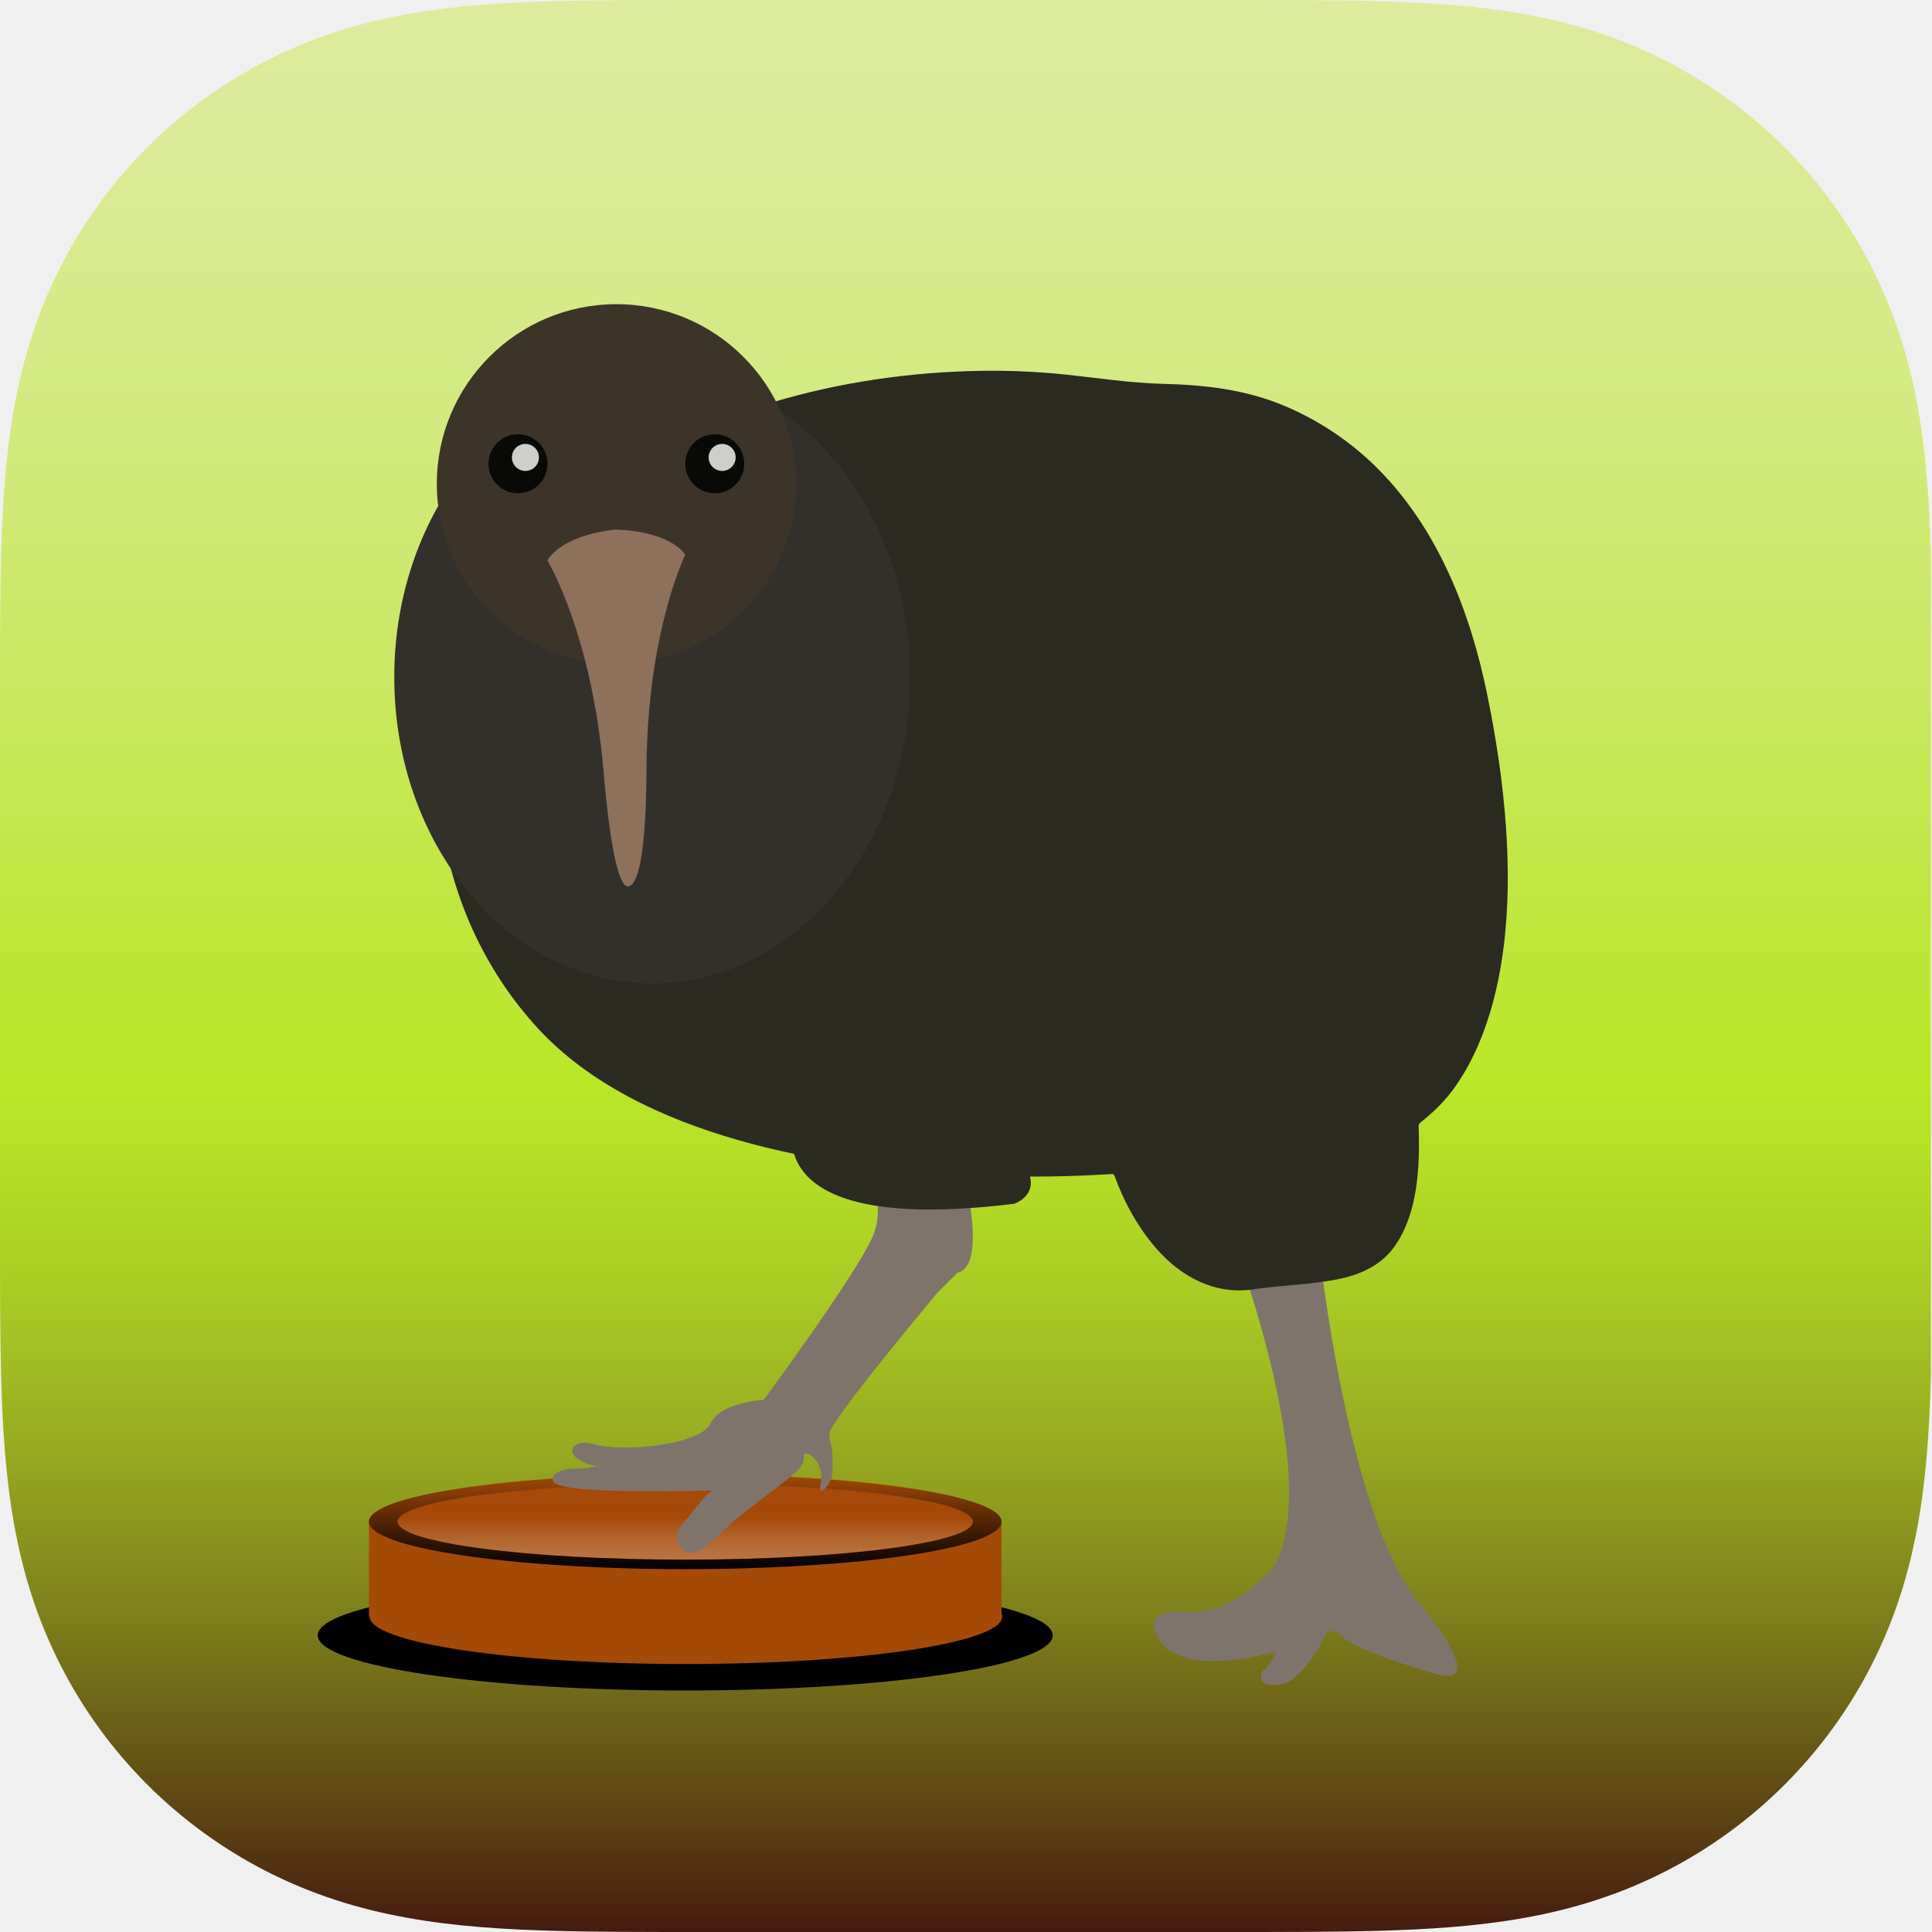
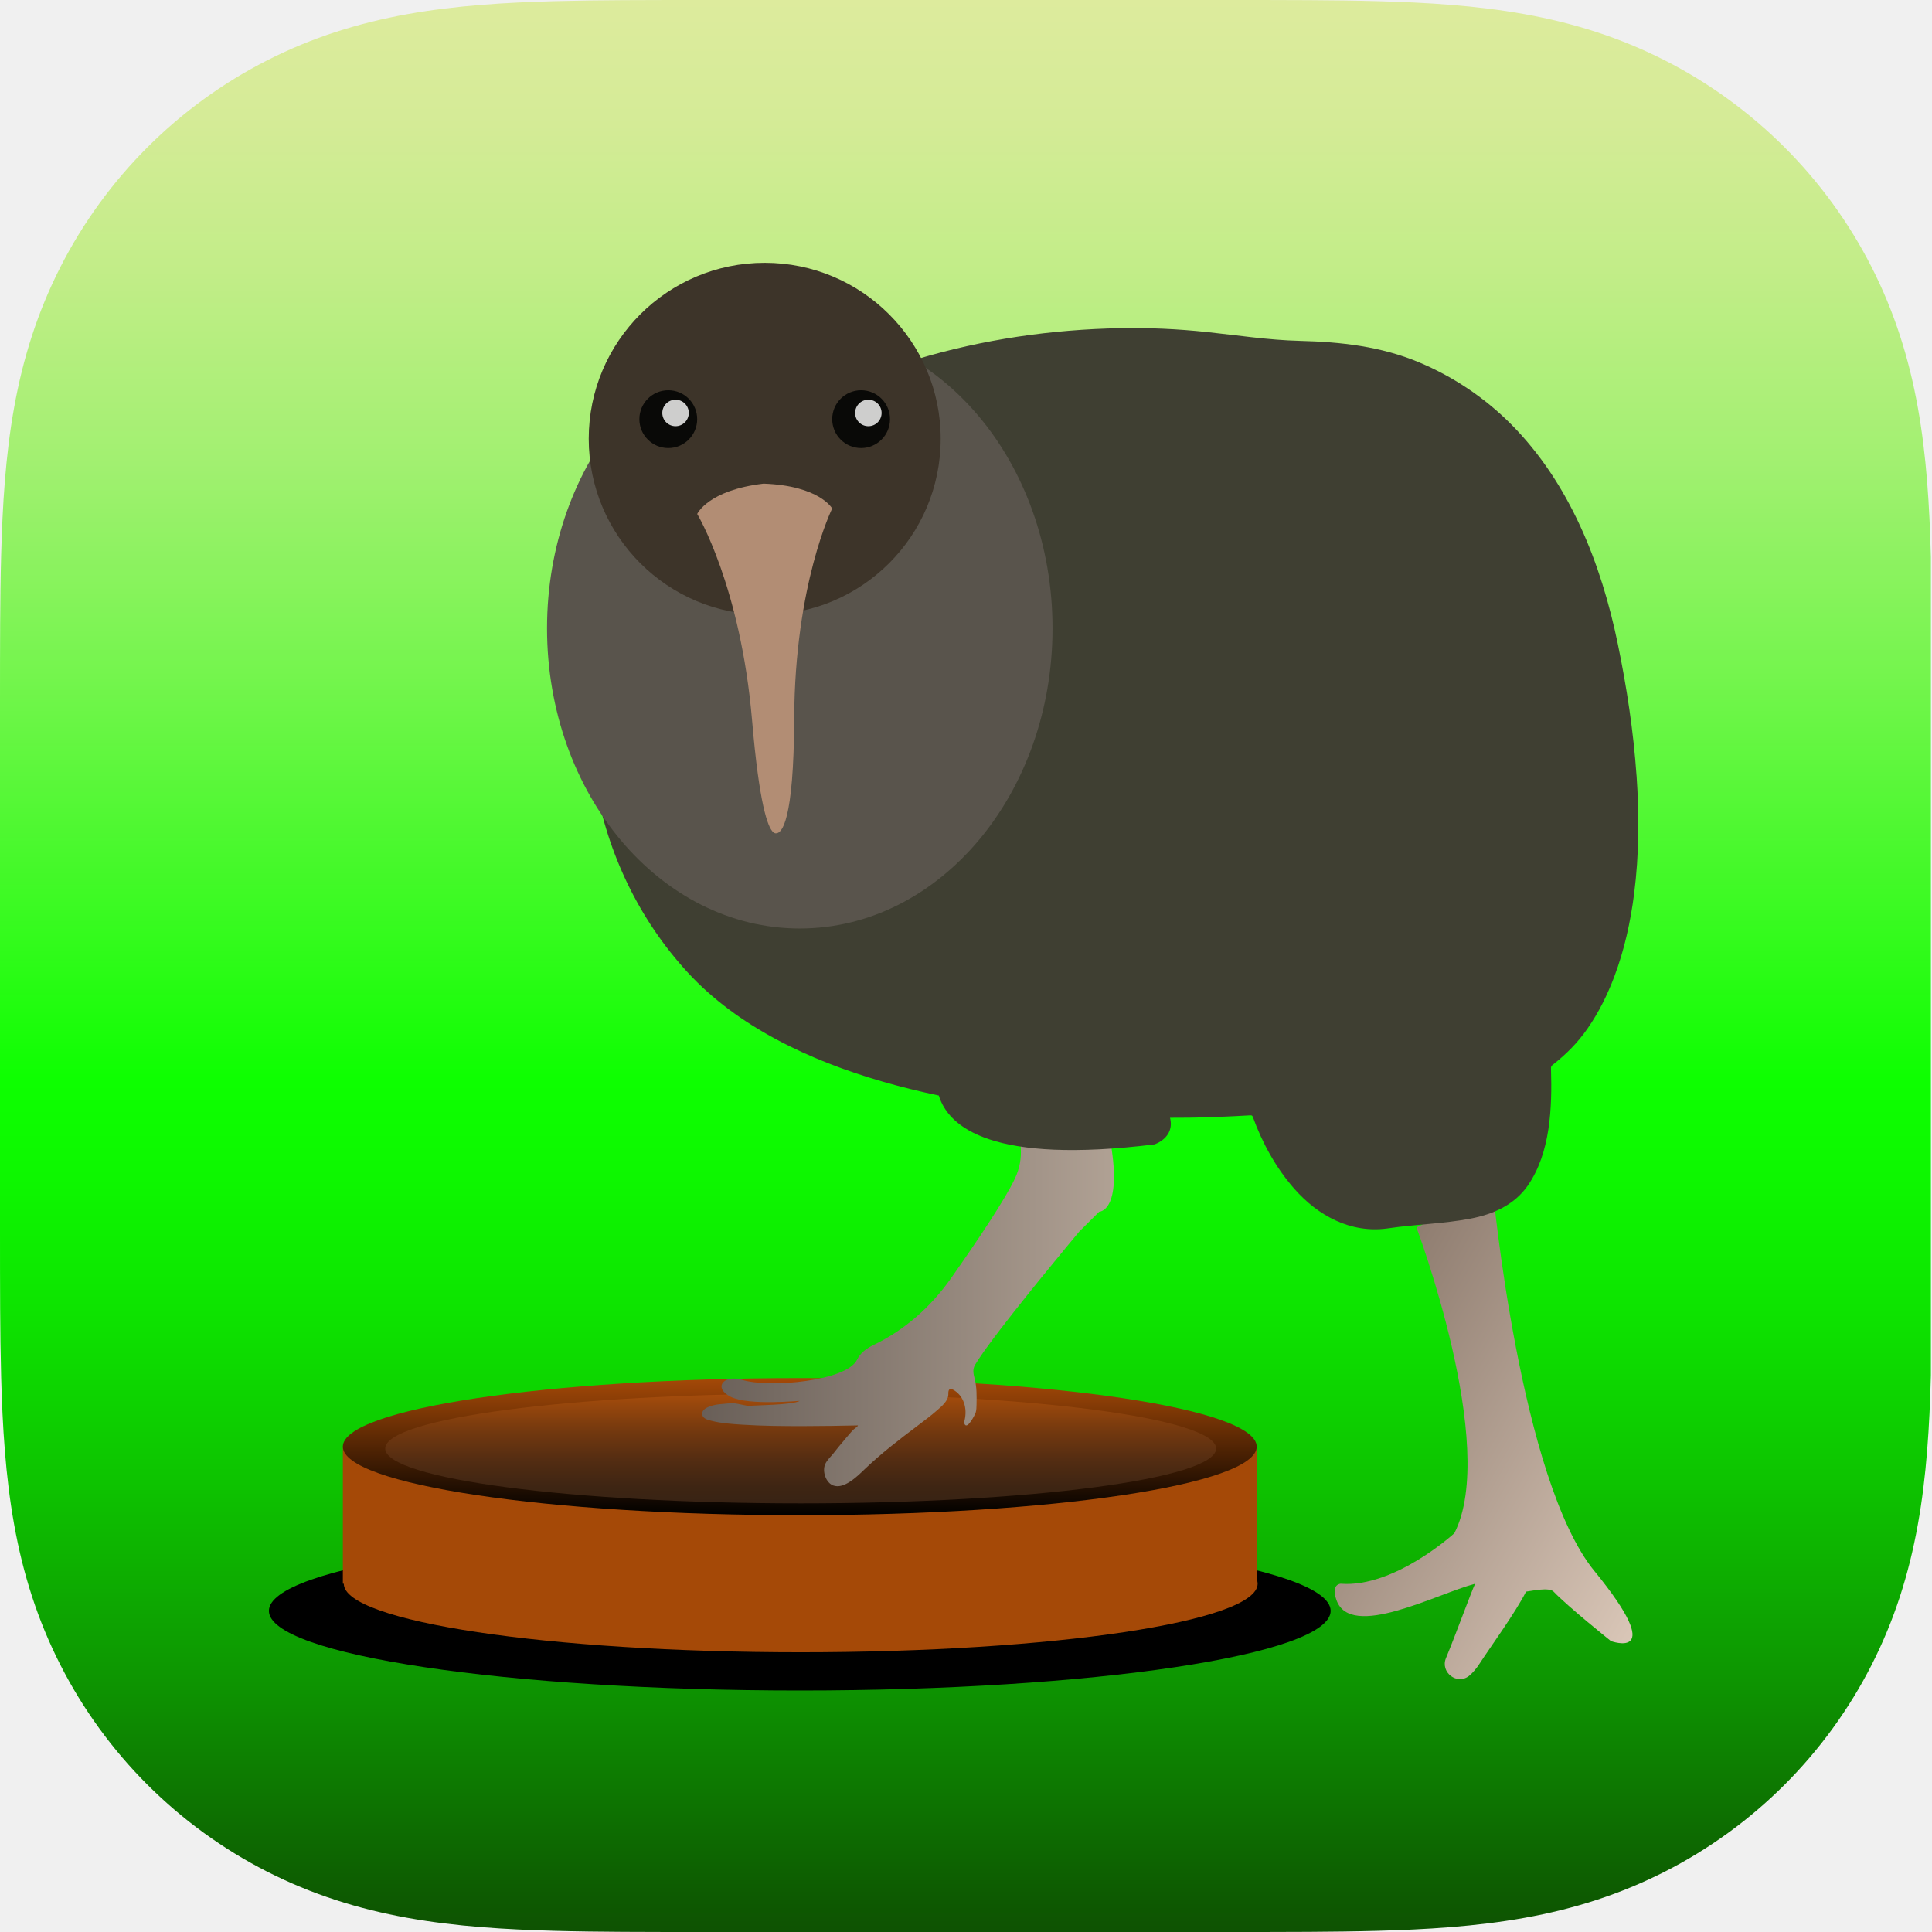
<svg xmlns="http://www.w3.org/2000/svg" viewBox="0 0 1024 1024">
  <defs>
    <style>
      .cls-1 {
+         fill: #59544c;
+       }
+ 
+       .cls-2 {
+         fill: url(#linear-gradient-5);
+       }
+ 
+       .cls-3 {
+         fill: url(#linear-gradient-4);
+       }
+ 
+       .cls-4 {
        fill: url(#linear-gradient-3);
      }

-       .cls-2 {
+       .cls-5 {
        fill: url(#linear-gradient-2);
      }

-       .cls-3 {
-         fill: #8e715b;
-       }
- 
-       .cls-4 {
+       .cls-6 {
        fill: url(#linear-gradient);
      }

-       .cls-5 {
+       .cls-7 {
        fill: #fff;
        opacity: .8;
      }

-       .cls-6 {
-         fill: #7f746b;
-       }
- 
-       .cls-7 {
-         fill: #a54907;
-       }
- 
      .cls-8 {
-         fill: #2a2a21;
+         fill: #3f3f32;
      }

      .cls-9 {
-         fill: #33302b;
+         fill: #a54907;
      }

      .cls-10 {
        fill: #3d3429;
      }

      .cls-11 {
+         fill: #b28d74;
+       }
+ 
+       .cls-12 {
        fill: #090907;
      }
    </style>
    <linearGradient id="linear-gradient" x1="511.7" y1="0" x2="511.7" y2="1024" gradientUnits="userSpaceOnUse">
      <stop offset="0" stop-color="#ddeb9d" />
-       <stop offset=".08" stop-color="#daea95" />
-       <stop offset=".2" stop-color="#d4ea82" />
-       <stop offset=".35" stop-color="#cae861" />
-       <stop offset=".51" stop-color="#bce734" />
-       <stop offset=".56" stop-color="#b9e728" />
-       <stop offset=".6" stop-color="#b4df27" />
-       <stop offset=".67" stop-color="#a9cb24" />
-       <stop offset=".75" stop-color="#97aa20" />
-       <stop offset=".84" stop-color="#7d7d1b" />
-       <stop offset=".94" stop-color="#5c4313" />
-       <stop offset="1" stop-color="#461b0f" />
+       <stop offset=".06" stop-color="#d5eb97" />
+       <stop offset=".14" stop-color="#c2ed88" />
+       <stop offset=".24" stop-color="#a1f070" />
+       <stop offset=".35" stop-color="#74f54d" />
+       <stop offset=".47" stop-color="#3bfa22" />
+       <stop offset=".56" stop-color="#0dff00" />
+       <stop offset=".61" stop-color="#0df700" />
+       <stop offset=".68" stop-color="#0de300" />
+       <stop offset=".77" stop-color="#0dc200" />
+       <stop offset=".87" stop-color="#0d9501" />
+       <stop offset=".98" stop-color="#0d5b01" />
+       <stop offset="1" stop-color="#0e5202" />
    </linearGradient>
-     <linearGradient id="linear-gradient-2" x1="363.2" y1="781.37" x2="363.2" y2="831.67" gradientUnits="userSpaceOnUse">
+     <linearGradient id="linear-gradient-2" x1="423.9" y1="730.42" x2="423.9" y2="803.07" gradientUnits="userSpaceOnUse">
      <stop offset="0" stop-color="#a54907" />
      <stop offset="1" stop-color="#000" />
    </linearGradient>
-     <linearGradient id="linear-gradient-3" x1="2489.53" y1="2211.08" x2="2489.53" y2="2251.28" gradientTransform="translate(2852.725 3037.703) rotate(-180)" gradientUnits="userSpaceOnUse">
-       <stop offset="0" stop-color="#ba7441" />
-       <stop offset=".13" stop-color="#b76e3a" />
-       <stop offset=".33" stop-color="#b06026" />
-       <stop offset=".56" stop-color="#a54907" />
-       <stop offset=".56" stop-color="#a54907" />
-       <stop offset=".91" stop-color="#a54a09" />
+     <linearGradient id="linear-gradient-3" x1="2428.35" y1="2240.9" x2="2428.35" y2="2298.98" gradientTransform="translate(2852.725 3037.703) rotate(-180)" gradientUnits="userSpaceOnUse">
+       <stop offset="0" stop-color="#382314" />
+       <stop offset=".15" stop-color="#3e2513" />
+       <stop offset=".38" stop-color="#522c12" />
+       <stop offset=".65" stop-color="#72380f" />
+       <stop offset=".94" stop-color="#9d490c" />
      <stop offset="1" stop-color="#a74d0c" />
+     </linearGradient>
+     <linearGradient id="linear-gradient-4" x1="710.72" y1="719.79" x2="890.72" y2="823.71" gradientUnits="userSpaceOnUse">
+       <stop offset="0" stop-color="#8f7d70" />
+       <stop offset="1" stop-color="#d9c6b7" />
+     </linearGradient>
+     <linearGradient id="linear-gradient-5" x1="372.14" y1="684.32" x2="590.47" y2="684.32" gradientUnits="userSpaceOnUse">
+       <stop offset="0" stop-color="#695f58" />
+       <stop offset="1" stop-color="#b0a194" />
    </linearGradient>
  </defs>
  <g id="App_Icon_Shape" data-name="App Icon Shape">
-     <path class="cls-4" d="M1023.4,295.11c0-.27-.01-.54-.02-.82-.71-26.13-2.25-52.49-6.89-78.34-4.71-26.22-12.4-50.62-24.53-74.44-11.92-23.41-27.49-44.84-46.07-63.41s-40-34.15-63.41-46.07c-23.82-12.12-48.22-19.82-74.44-24.53-25.84-4.65-52.2-6.18-78.34-6.89-11.99-.33-23.99-.46-35.98-.53C679.48,0,665.24,0,651,0h-278C358.76,0,344.52,0,330.27.08c-12,.07-23.99.21-35.98.53-26.13.71-52.49,2.25-78.34,6.89-26.22,4.71-50.62,12.4-74.44,24.53-23.41,11.92-44.84,27.49-63.41,46.07s-34.15,40-46.07,63.41c-12.12,23.82-19.82,48.22-24.53,74.44-4.65,25.84-6.18,52.2-6.89,78.34-.33,11.99-.46,23.99-.53,35.98C0,344.52,0,358.76,0,373v278c0,14.24,0,28.48.08,42.73.07,12,.21,23.99.53,35.98.71,26.13,2.25,52.49,6.89,78.34,4.71,26.22,12.4,50.62,24.53,74.44,11.92,23.41,27.49,44.84,46.07,63.41s40,34.15,63.41,46.07c23.82,12.12,48.22,19.82,74.44,24.53,25.84,4.65,52.2,6.18,78.34,6.89,11.99.33,23.99.46,35.98.53,14.24.09,28.48.08,42.73.08h278c14.24,0,28.48,0,42.73-.08,12-.07,23.99-.21,35.98-.53,26.13-.71,52.49-2.25,78.34-6.89,26.22-4.71,50.62-12.4,74.44-24.53,23.41-11.92,44.84-27.49,63.41-46.07s34.15-40,46.07-63.41c12.12-23.82,19.82-48.22,24.53-74.44,4.65-25.84,6.18-52.2,6.89-78.34,0-.27.01-.54.02-.82v-433.79Z" />
+     <path class="cls-6" d="M1023.4,295.11c0-.27-.01-.54-.02-.82-.71-26.13-2.25-52.49-6.89-78.34-4.71-26.22-12.4-50.62-24.53-74.44-11.92-23.41-27.49-44.84-46.07-63.41s-40-34.15-63.41-46.07c-23.82-12.12-48.22-19.82-74.44-24.53-25.84-4.65-52.2-6.18-78.34-6.89-11.99-.33-23.99-.46-35.98-.53C679.48,0,665.24,0,651,0h-278C358.76,0,344.52,0,330.27.08c-12,.07-23.99.21-35.98.53-26.13.71-52.49,2.25-78.34,6.89-26.22,4.71-50.62,12.4-74.44,24.53-23.41,11.92-44.84,27.49-63.41,46.07s-34.15,40-46.07,63.41c-12.12,23.82-19.82,48.22-24.53,74.44-4.65,25.84-6.18,52.2-6.89,78.34-.33,11.99-.46,23.99-.53,35.98C0,344.52,0,358.76,0,373v278c0,14.24,0,28.48.08,42.73.07,12,.21,23.99.53,35.98.71,26.13,2.25,52.49,6.89,78.34,4.71,26.22,12.4,50.62,24.53,74.44,11.92,23.41,27.49,44.84,46.07,63.41s40,34.15,63.41,46.07c23.82,12.12,48.22,19.82,74.44,24.53,25.84,4.65,52.2,6.18,78.34,6.89,11.99.33,23.99.46,35.98.53,14.24.09,28.48.08,42.73.08h278c14.24,0,28.48,0,42.73-.08,12-.07,23.99-.21,35.98-.53,26.13-.71,52.49-2.25,78.34-6.89,26.22-4.71,50.62-12.4,74.44-24.53,23.41-11.92,44.84-27.49,63.41-46.07s34.15-40,46.07-63.41c12.12-23.82,19.82-48.22,24.53-74.44,4.65-25.84,6.18-52.2,6.89-78.34,0-.27.01-.54.02-.82v-433.79Z" />
  </g>
  <g id="Layer_12" data-name="Layer 12">
-     <ellipse cx="363.2" cy="866.78" rx="194.79" ry="29.22" />
-     <rect class="cls-7" x="195.55" y="806.52" width="335.31" height="50.3" />
-     <ellipse class="cls-7" cx="363.55" cy="856.82" rx="167.65" ry="25.15" />
-     <ellipse class="cls-2" cx="363.2" cy="806.52" rx="167.65" ry="25.15" />
-     <ellipse class="cls-1" cx="363.2" cy="806.52" rx="152.44" ry="20.1" />
+     <ellipse cx="423.9" cy="853.79" rx="281.37" ry="42.21" />
+     <rect class="cls-9" x="181.72" y="766.75" width="484.36" height="72.65" />
+     <ellipse class="cls-9" cx="424.4" cy="839.4" rx="242.18" ry="36.33" />
+     <ellipse class="cls-5" cx="423.9" cy="766.75" rx="242.18" ry="36.33" />
+     <ellipse class="cls-4" cx="424.37" cy="767.76" rx="220.2" ry="29.04" />
  </g>
  <g id="Layer_11" data-name="Layer 11">
-     <path class="cls-6" d="M751.88,849.33c-40.25-49.31-54.89-205.47-54.89-205.47l-41.44,19.51s44.58,118.57,20.53,165.41c0,0-19.49,27.74-48.61,25.48,0,0-19.85-2.14-15.16,10.68,7.91,21.6,43.46,15.86,64.23,10.41-2.67,5.44-5.31,9.53-7.42,10.19,0,0-4.8,10.12,10.48,7.03,9.09-1.84,18.17-16.49,24.04-28.06,2.75-.31,5.57.34,7.99,2.88,7.84,8.22,49.14,19.72,49.14,19.72,0,0,31.36,11.51-8.89-37.81Z" />
-     <path class="cls-6" d="M454.34,614.37s18.04,19.89,7.76,41.96c-10.28,22.07-57.35,85.63-57.35,85.63,0,0-22.63,1.05-28.11,12.49-5.47,11.44-46.93,15.57-62.38,10.87-9.63-2.93-15.75,4.29-5.91,9.22s14.13.87,13.71,1.11c-4.02,2.24-3.73,1.29-6.05,1.55-1.76.19-3.48.66-5.23.92-2.71.39-5.43.16-8.16.4s-5.36.83-7.72,2.2c-1.65.95-2.71,2.79-1.57,4.52.97,1.47,3.34,1.96,4.87,2.35,5.23,1.31,10.72,1.66,16.08,2.01,11.38.73,22.79.82,34.19.8,9.48-.02,18.95-.16,28.43-.38,1.06-.02-1.94,1.88-2.63,2.65-1.73,1.94-3.41,3.93-5.08,5.93-1.75,2.1-3.51,4.2-5.18,6.37-1.53,1.97-3.59,3.71-4.61,6.05-1.66,3.81.35,9.95,4.31,11.46,5.84,2.23,13.08-4.93,16.85-8.56,9.01-8.68,18.91-16.23,28.84-23.73,3.61-2.73,7.27-5.43,10.68-8.44,2.35-2.07,5.91-4.96,5.95-8.46v-.41c-.04-1.9.5-3.26,2.62-2.13,2.71,1.43,4.77,4.03,5.82,6.99s1.11,6.23.41,9.3c-.16.7-.36,1.45-.1,2.12,1.4,3.63,5.76-5.04,6.08-6.19.38-1.33.41-2.74.43-4.13.09-4.66.17-9.38-.96-13.89-.72-2.87-1.33-5.17.22-7.8.56-.95,1.18-1.89,1.79-2.82,1.54-2.36,3.18-4.65,4.83-6.93,4.42-6.09,9.04-12.04,13.68-17.96,9.47-12.05,19.15-23.93,28.91-35.73,2.38-2.88,4.76-5.76,7.16-8.62l10.72-10.66s12.46-.02,6.26-36.92c-6.2-36.9-59.57-23.13-59.57-23.13Z" />
+     <path class="cls-3" d="M845.12,832.76c-39.45-48.33-53.79-201.36-53.79-201.36l-40.61,19.12s43.69,116.2,20.12,162.11c0,0-31.66,28.99-60.2,26.78,0,0-5.36,0-2.29,8.66,7.53,21.25,53.15-3.33,73.5-8.66-1.91,3.88-10.27,26.94-15.45,39.4-3.17,7.61,6.01,14.6,12.35,9.33,1.84-1.53,3.77-3.72,5.73-6.79,4.91-7.65,18.62-26.42,24.37-37.76,2.69-.3,12.2-2.49,14.58,0,7.68,8.05,30.42,26.22,30.42,26.22,0,0,30.74,11.28-8.71-37.05Z" />
+     <path class="cls-2" d="M530.4,583.38s17.68,19.49,7.6,41.12c-5.31,11.39-20.62,34.06-33.92,52.97-10.55,15-24.5,27.5-41.06,35.38-3.77,1.79-7.09,4.3-8.76,7.81-5.36,11.21-45.99,15.26-61.14,10.66-9.44-2.87-15.44,4.21-5.79,9.03,9.65,4.82,36.98,1.94,36.56,2.17-3.94,2.2-24.28,2.33-26.56,2.58-1.72.19-5.73-1.09-7.63-1.25-2.68-.23-5.32.16-7.99.39-2.62.23-5.25.81-7.57,2.15-1.62.93-2.66,2.73-1.54,4.43.95,1.44,3.27,1.92,4.78,2.3,5.12,1.29,10.51,1.63,15.75,1.97,11.15.72,22.34.81,33.51.78,9.29-.02,18.57-.16,27.86-.37,1.04-.02-1.9,1.85-2.58,2.6-2.4,2.69-4.7,5.48-7.01,8.24-1.12,1.33-2.17,2.72-3.26,4.08-1.47,1.82-3.35,3.48-4.3,5.66-1.63,3.73.35,9.75,4.22,11.23,5.73,2.18,12.82-4.83,16.51-8.39,8.83-8.51,18.53-15.91,28.26-23.26,3.54-2.67,7.12-5.32,10.46-8.27,2.3-2.03,5.79-4.86,5.83-8.29v-.4c-.04-1.86.49-3.19,2.57-2.09,2.66,1.4,4.68,3.95,5.7,6.85s1.09,6.11.4,9.11c-.16.69-.35,1.42-.1,2.08,1.37,3.56,5.64-4.94,5.96-6.06.37-1.31.4-2.68.42-4.04.09-4.56.17-9.2-.94-13.61-.71-2.82-1.3-5.07.22-7.64.55-.93,1.16-1.85,1.75-2.76,1.51-2.31,3.11-4.56,4.73-6.79,4.34-5.97,8.86-11.8,13.41-17.6,9.28-11.81,18.77-23.45,28.33-35.02,2.33-2.82,4.67-5.64,7.02-8.45l10.5-10.44s12.21-.02,6.13-36.18c-6.07-36.16-58.38-22.67-58.38-22.67Z" />
  </g>
  <g id="Layer_8" data-name="Layer 8">
-     <path class="cls-8" d="M798.21,438.52c-1.65-23.93-5.28-47.7-10.12-71.18-8.96-43.45-26.04-87.06-57.86-118.97-14.12-14.16-31.01-25.51-49.45-33.26-20.75-8.72-42.33-11.12-64.66-11.68-17.08-.43-33.58-3.02-50.53-4.81-15.44-1.64-30.98-2.34-46.5-2.06-37.16.68-74.31,6.06-109.93,16.74-55.37,16.61-106.34,46.54-147.4,87.29-6.47,6.42-11.67,13.01-15.73,20.13-5.15,9.02-8.5,18.9-10.37,30.43-4.9,30.12-5.86,61.38-.58,91.48,6.69,38.18,23.73,73.87,50.04,102.44,13.54,14.7,29.98,26.51,47.53,35.96,18.37,9.89,38.02,17.31,58.05,23.09,9.96,2.87,20.03,5.34,30.17,7.46,5.3,17.35,29.25,37.22,116.61,26.44,0,0,11.2-3.52,8.44-14.41,3.47,0,6.94,0,10.41-.05,10.98-.14,21.92-.64,32.88-1.27.35-.02.72-.03,1.01.16.28.19.41.53.53.85,5.07,13.97,12.5,27.46,22.32,38.66,12.8,14.59,30.46,24.21,50.3,21.52.19-.03.45-.09.65-.09,14.71-2.17,29.7-2.43,44.31-5.21,12.3-2.35,23.77-7.37,31.1-17.96,12.23-17.67,13.14-42.2,12.5-62.94-.01-.47-.03-.97.17-1.4.21-.46.62-.8,1.02-1.11,7.23-5.72,13.27-11.78,18.57-19.39,6.09-8.75,10.84-18.4,14.58-28.37,5.38-14.35,8.69-29.44,10.63-44.62,2.7-21.16,2.77-42.61,1.31-63.86Z" />
-     <ellipse class="cls-9" cx="345.66" cy="358.88" rx="136.69" ry="162.37" />
-     <circle class="cls-10" cx="326.69" cy="256.4" r="95.17" />
-     <path class="cls-3" d="M326.1,280.66l.03,1.15-.05-1.15c-30.13,3.54-35.89,16.4-35.89,16.4,0,0,23.48,38.99,29.69,111.66,3.89,45.58,8.48,57.69,11.36,60.38h0s.06.06.15.14c.53.44,1,.57,1.39.54,3.06.14,9.65-6.09,9.88-61.98.3-72.93,20.55-113.7,20.55-113.7,0,0-6.78-12.34-37.1-13.43Z" />
+     <path class="cls-8" d="M867.39,411.05c-1.62-23.45-5.17-46.74-9.92-69.75-8.78-42.59-25.52-85.32-56.71-116.59-13.84-13.88-30.39-25-48.46-32.59-20.33-8.54-41.49-10.9-63.36-11.45-16.74-.42-32.91-2.95-49.52-4.71-15.13-1.6-30.36-2.3-45.57-2.02-36.42.66-72.82,5.93-107.73,16.4-54.27,16.27-104.21,45.61-144.45,85.54-6.35,6.3-11.43,12.75-15.42,19.73-5.05,8.83-8.33,18.52-10.17,29.82-4.8,29.51-5.74,60.16-.57,89.65,6.56,37.42,23.25,72.39,49.04,100.39,13.27,14.41,29.38,25.98,46.58,35.24,18.01,9.7,37.26,16.97,56.89,22.63,9.76,2.81,19.63,5.23,29.57,7.31,5.2,17,28.67,36.48,114.27,25.91,0,0,10.98-3.45,8.28-14.12,3.4,0,6.8,0,10.2-.05,10.76-.14,21.48-.63,32.23-1.24.34-.02.7-.03.99.16.28.19.4.52.52.83,4.97,13.69,12.25,26.91,21.88,37.88,12.54,14.3,29.85,23.73,49.3,21.09.19-.03.44-.09.64-.09,14.41-2.13,29.11-2.38,43.43-5.11,12.06-2.3,23.3-7.22,30.48-17.6,11.99-17.32,12.87-41.36,12.25-61.68-.01-.46-.03-.95.16-1.37.2-.45.61-.78,1-1.09,7.09-5.6,13.01-11.55,18.2-19.01,5.97-8.58,10.63-18.03,14.29-27.8,5.28-14.06,8.52-28.85,10.42-43.73,2.65-20.73,2.72-41.76,1.28-62.59Z" />
+     <ellipse class="cls-1" cx="423.9" cy="332.99" rx="133.96" ry="159.13" />
+     <circle class="cls-10" cx="405.31" cy="232.56" r="93.27" />
+     <path class="cls-11" d="M404.72,256.34l.03,1.13-.05-1.13c-29.53,3.47-35.17,16.07-35.17,16.07,0,0,23.02,38.21,29.09,109.43,3.81,44.67,8.31,56.53,11.13,59.18h0s.05.06.15.13c.52.44.98.56,1.36.53,3,.14,9.46-5.96,9.68-60.74.29-71.48,20.14-111.43,20.14-111.43,0,0-6.65-12.09-36.36-13.17Z" />
  </g>
  <g id="Layer_10" data-name="Layer 10">
-     <circle class="cls-11" cx="274.55" cy="245.79" r="15.64" />
-     <circle class="cls-5" cx="278.48" cy="242.44" r="7.16" />
-     <circle class="cls-11" cx="378.84" cy="245.79" r="15.64" />
-     <circle class="cls-5" cx="382.76" cy="242.44" r="7.16" />
+     <circle class="cls-12" cx="354.2" cy="222.16" r="15.32" />
+     <circle class="cls-7" cx="358.05" cy="218.88" r="7.02" />
+     <circle class="cls-12" cx="456.41" cy="222.16" r="15.32" />
+     <circle class="cls-7" cx="460.25" cy="218.88" r="7.02" />
  </g>
</svg>
